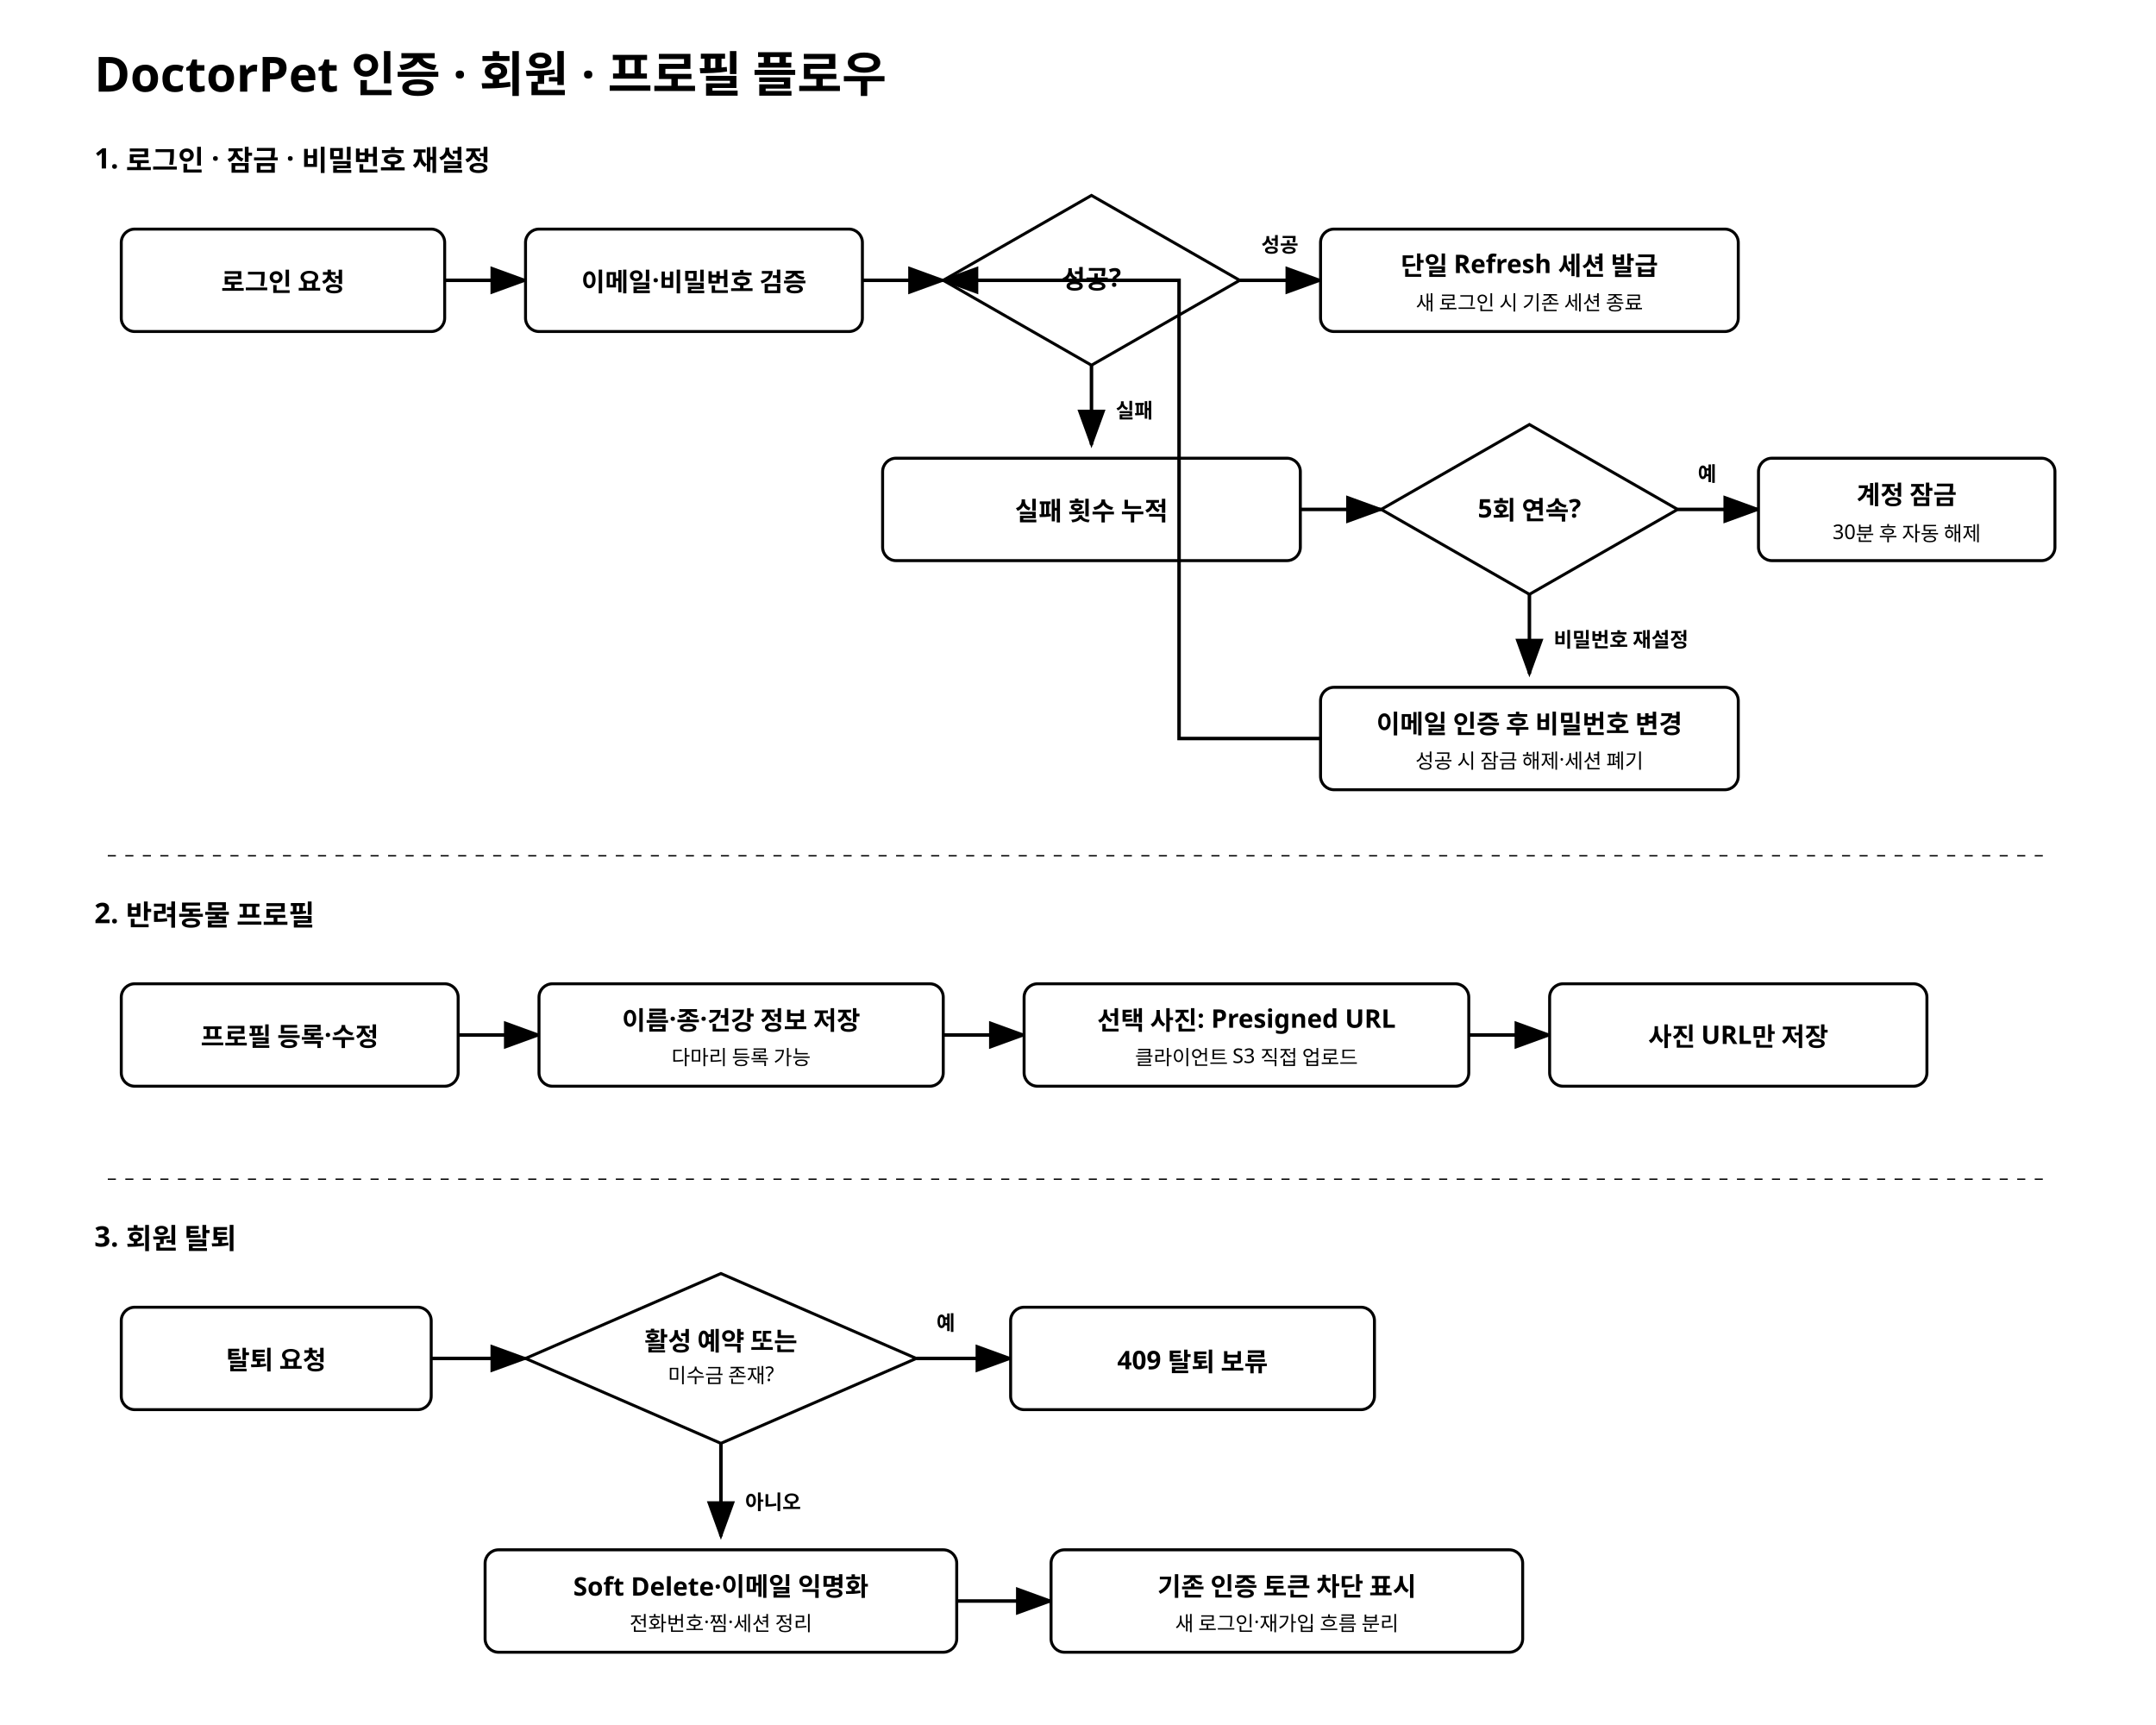
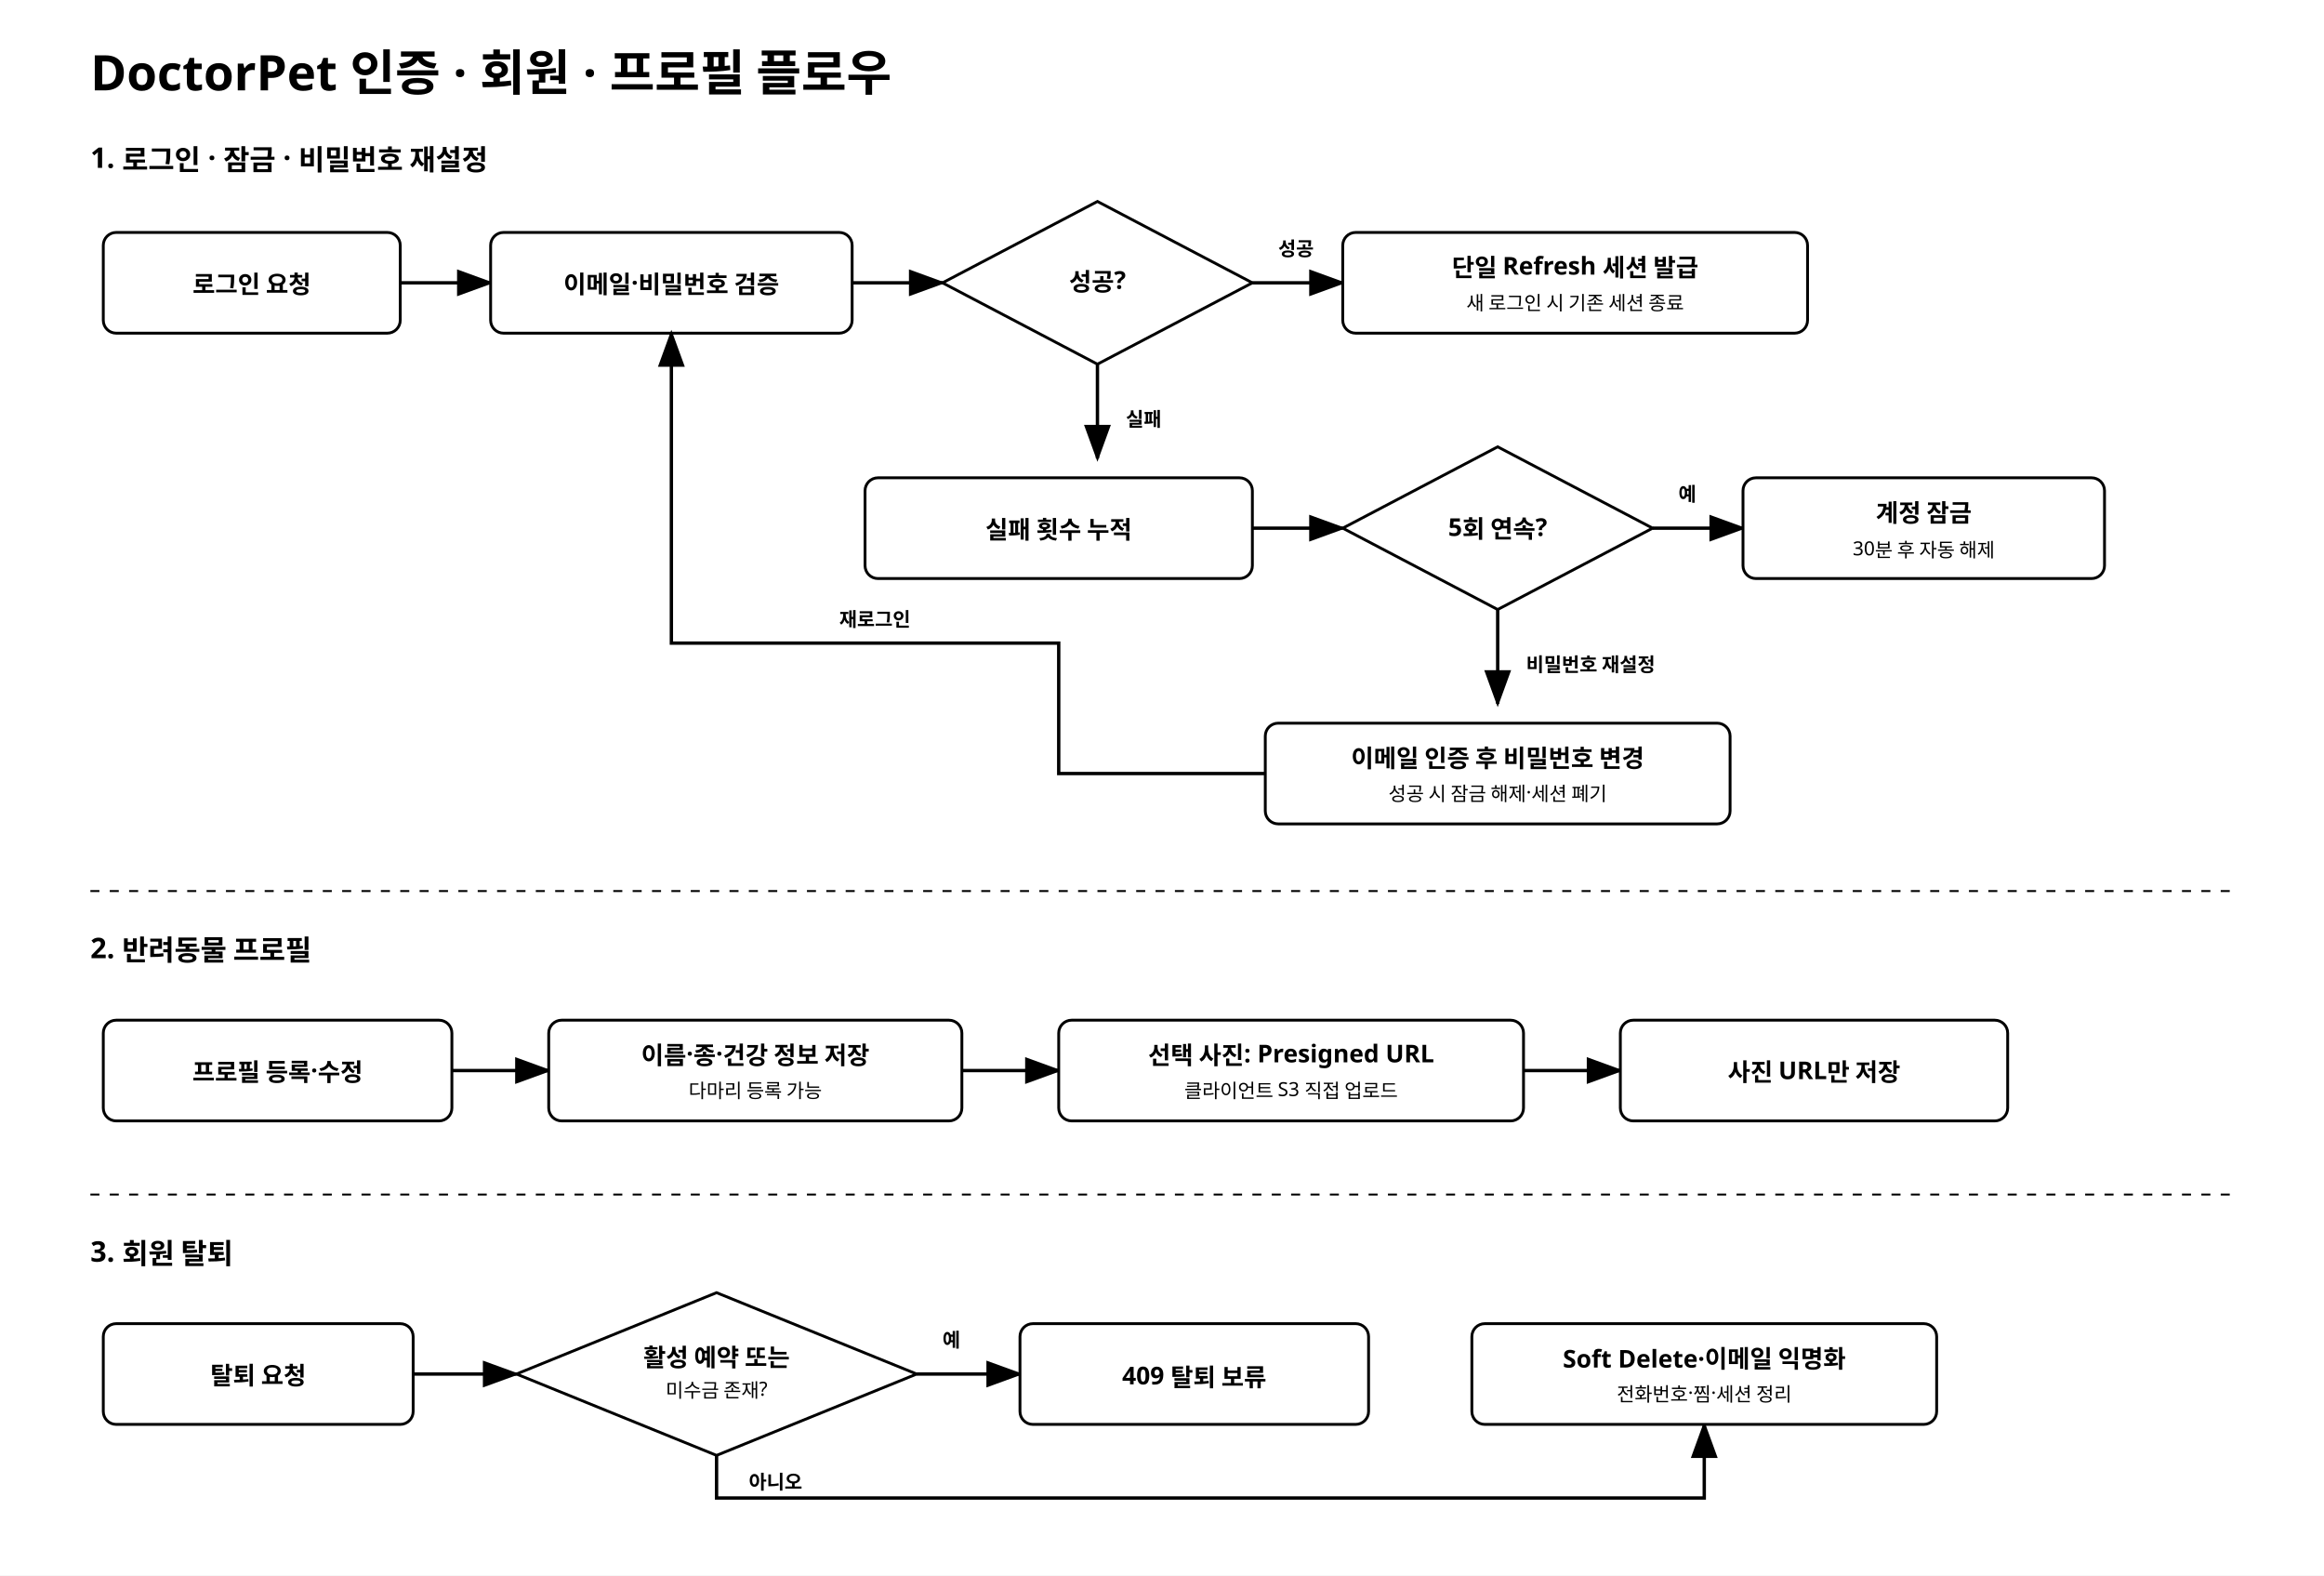
- <svg xmlns="http://www.w3.org/2000/svg" width="1600" height="1280" viewBox="0 0 1600 1280" role="img" aria-labelledby="title desc">
+ <svg xmlns="http://www.w3.org/2000/svg" width="1800" height="1220" viewBox="0 0 1800 1220" role="img" aria-labelledby="title desc">
  <defs>
-     <style>.t{font:700 36px 'Malgun Gothic',sans-serif}.h{font:700 21px 'Malgun Gothic',sans-serif}.n{font:600 19px 'Malgun Gothic',sans-serif;text-anchor:middle}.s{font:500 15px 'Malgun Gothic',sans-serif;text-anchor:middle}.l{font:600 15px 'Malgun Gothic',sans-serif}.b{fill:#fff;stroke:#000;stroke-width:2.2}.d{fill:#fff;stroke:#000;stroke-width:2.2}.e{fill:none;stroke:#000;stroke-width:2.6;marker-end:url(#a)}.x{stroke:#000;stroke-dasharray:6 7}</style>
-     <marker id="a" markerWidth="11" markerHeight="11" refX="10" refY="4" orient="auto">
+     <style>.title{font:700 38px 'Malgun Gothic',sans-serif}.head{font:700 22px 'Malgun Gothic',sans-serif}.node{font:600 19px 'Malgun Gothic',sans-serif;text-anchor:middle}.sub{font:500 15px 'Malgun Gothic',sans-serif;text-anchor:middle}.label{font:600 15px 'Malgun Gothic',sans-serif}.box{fill:#fff;stroke:#000;stroke-width:2.2}.line{fill:none;stroke:#000;stroke-width:2.6;marker-end:url(#arrow)}.sep{stroke:#000;stroke-width:1.5;stroke-dasharray:7 8}</style>
+     <marker id="arrow" markerWidth="11" markerHeight="11" refX="10" refY="4" orient="auto">
      <path d="M0 0L11 4L0 8Z" />
    </marker>
  </defs>
-   <rect width="1600" height="1280" fill="#fff" />
-   <text x="70" y="68" class="t">DoctorPet 인증 · 회원 · 프로필 플로우</text>
-   <text x="70" y="125" class="h">1. 로그인 · 잠금 · 비밀번호 재설정</text>
-   <rect x="90" y="170" width="240" height="76" rx="10" class="b" />
-   <text x="210" y="216" class="n">로그인 요청</text>
-   <path d="M330 208H390" class="e" />
-   <rect x="390" y="170" width="250" height="76" rx="10" class="b" />
-   <text x="515" y="216" class="n">이메일·비밀번호 검증</text>
-   <path d="M640 208H700" class="e" />
-   <polygon points="810,145 920,208 810,271 700,208" class="d" />
-   <text x="810" y="214" class="n">성공?</text>
-   <path d="M920 208H980" class="e" />
-   <text x="936" y="187" class="l">성공</text>
-   <rect x="980" y="170" width="310" height="76" rx="10" class="b" />
-   <text x="1135" y="204" class="n">단일 Refresh 세션 발급</text>
-   <text x="1135" y="230" class="s">새 로그인 시 기존 세션 종료</text>
-   <path d="M810 271V330" class="e" />
-   <text x="828" y="310" class="l">실패</text>
-   <rect x="655" y="340" width="310" height="76" rx="10" class="b" />
-   <text x="810" y="386" class="n">실패 횟수 누적</text>
-   <path d="M965 378H1025" class="e" />
-   <polygon points="1135,315 1245,378 1135,441 1025,378" class="d" />
-   <text x="1135" y="384" class="n">5회 연속?</text>
-   <path d="M1245 378H1305" class="e" />
-   <text x="1260" y="357" class="l">예</text>
-   <rect x="1305" y="340" width="220" height="76" rx="10" class="b" />
-   <text x="1415" y="374" class="n">계정 잠금</text>
-   <text x="1415" y="400" class="s">30분 후 자동 해제</text>
-   <path d="M1135 441V500" class="e" />
-   <text x="1153" y="480" class="l">비밀번호 재설정</text>
-   <rect x="980" y="510" width="310" height="76" rx="10" class="b" />
-   <text x="1135" y="544" class="n">이메일 인증 후 비밀번호 변경</text>
-   <text x="1135" y="570" class="s">성공 시 잠금 해제·세션 폐기</text>
-   <path d="M980 548H875V208H700" class="e" />
-   <path d="M80 635H1520" class="x" />
-   <text x="70" y="685" class="h">2. 반려동물 프로필</text>
-   <rect x="90" y="730" width="250" height="76" rx="10" class="b" />
-   <text x="215" y="776" class="n">프로필 등록·수정</text>
-   <path d="M340 768H400" class="e" />
-   <rect x="400" y="730" width="300" height="76" rx="10" class="b" />
-   <text x="550" y="764" class="n">이름·종·건강 정보 저장</text>
-   <text x="550" y="790" class="s">다마리 등록 가능</text>
-   <path d="M700 768H760" class="e" />
-   <rect x="760" y="730" width="330" height="76" rx="10" class="b" />
-   <text x="925" y="764" class="n">선택 사진: Presigned URL</text>
-   <text x="925" y="790" class="s">클라이언트 S3 직접 업로드</text>
-   <path d="M1090 768H1150" class="e" />
-   <rect x="1150" y="730" width="280" height="76" rx="10" class="b" />
-   <text x="1290" y="776" class="n">사진 URL만 저장</text>
-   <path d="M80 875H1520" class="x" />
-   <text x="70" y="925" class="h">3. 회원 탈퇴</text>
-   <rect x="90" y="970" width="230" height="76" rx="10" class="b" />
-   <text x="205" y="1016" class="n">탈퇴 요청</text>
-   <path d="M320 1008H390" class="e" />
-   <polygon points="535,945 680,1008 535,1071 390,1008" class="d" />
-   <text x="535" y="1002" class="n">활성 예약 또는</text>
-   <text x="535" y="1026" class="s">미수금 존재?</text>
-   <path d="M680 1008H750" class="e" />
-   <text x="695" y="987" class="l">예</text>
-   <rect x="750" y="970" width="270" height="76" rx="10" class="b" />
-   <text x="885" y="1016" class="n">409 탈퇴 보류</text>
-   <path d="M535 1071V1140" class="e" />
-   <text x="553" y="1120" class="l">아니오</text>
-   <rect x="360" y="1150" width="350" height="76" rx="10" class="b" />
-   <text x="535" y="1184" class="n">Soft Delete·이메일 익명화</text>
-   <text x="535" y="1210" class="s">전화번호·찜·세션 정리</text>
-   <path d="M710 1188H780" class="e" />
-   <rect x="780" y="1150" width="350" height="76" rx="10" class="b" />
-   <text x="955" y="1184" class="n">기존 인증 토큰 차단 표시</text>
-   <text x="955" y="1210" class="s">새 로그인·재가입 흐름 분리</text>
+   <rect width="1800" height="1220" fill="#fff" />
+   <text x="70" y="70" class="title">DoctorPet 인증 · 회원 · 프로필 플로우</text>
+   <text x="70" y="130" class="head">1. 로그인 · 잠금 · 비밀번호 재설정</text>
+   <rect x="80" y="180" width="230" height="78" rx="10" class="box" />
+   <text x="195" y="227" class="node">로그인 요청</text>
+   <path d="M310 219H380" class="line" />
+   <rect x="380" y="180" width="280" height="78" rx="10" class="box" />
+   <text x="520" y="227" class="node">이메일·비밀번호 검증</text>
+   <path d="M660 219H730" class="line" />
+   <polygon points="850,156 970,219 850,282 730,219" class="box" />
+   <text x="850" y="225" class="node">성공?</text>
+   <path d="M970 219H1040" class="line" />
+   <text x="990" y="198" class="label">성공</text>
+   <rect x="1040" y="180" width="360" height="78" rx="10" class="box" />
+   <text x="1220" y="214" class="node">단일 Refresh 세션 발급</text>
+   <text x="1220" y="240" class="sub">새 로그인 시 기존 세션 종료</text>
+   <path d="M850 282V355" class="line" />
+   <text x="872" y="330" class="label">실패</text>
+   <rect x="670" y="370" width="300" height="78" rx="10" class="box" />
+   <text x="820" y="417" class="node">실패 횟수 누적</text>
+   <path d="M970 409H1040" class="line" />
+   <polygon points="1160,346 1280,409 1160,472 1040,409" class="box" />
+   <text x="1160" y="415" class="node">5회 연속?</text>
+   <path d="M1280 409H1350" class="line" />
+   <text x="1300" y="388" class="label">예</text>
+   <rect x="1350" y="370" width="280" height="78" rx="10" class="box" />
+   <text x="1490" y="404" class="node">계정 잠금</text>
+   <text x="1490" y="430" class="sub">30분 후 자동 해제</text>
+   <path d="M1160 472V545" class="line" />
+   <text x="1182" y="520" class="label">비밀번호 재설정</text>
+   <rect x="980" y="560" width="360" height="78" rx="10" class="box" />
+   <text x="1160" y="594" class="node">이메일 인증 후 비밀번호 변경</text>
+   <text x="1160" y="620" class="sub">성공 시 잠금 해제·세션 폐기</text>
+   <path d="M980 599H820V498H520V258" class="line" />
+   <text x="650" y="485" class="label">재로그인</text>
+   <path d="M70 690H1730" class="sep" />
+   <text x="70" y="742" class="head">2. 반려동물 프로필</text>
+   <rect x="80" y="790" width="270" height="78" rx="10" class="box" />
+   <text x="215" y="837" class="node">프로필 등록·수정</text>
+   <path d="M350 829H425" class="line" />
+   <rect x="425" y="790" width="320" height="78" rx="10" class="box" />
+   <text x="585" y="824" class="node">이름·종·건강 정보 저장</text>
+   <text x="585" y="850" class="sub">다마리 등록 가능</text>
+   <path d="M745 829H820" class="line" />
+   <rect x="820" y="790" width="360" height="78" rx="10" class="box" />
+   <text x="1000" y="824" class="node">선택 사진: Presigned URL</text>
+   <text x="1000" y="850" class="sub">클라이언트 S3 직접 업로드</text>
+   <path d="M1180 829H1255" class="line" />
+   <rect x="1255" y="790" width="300" height="78" rx="10" class="box" />
+   <text x="1405" y="837" class="node">사진 URL만 저장</text>
+   <path d="M70 925H1730" class="sep" />
+   <text x="70" y="977" class="head">3. 회원 탈퇴</text>
+   <rect x="80" y="1025" width="240" height="78" rx="10" class="box" />
+   <text x="200" y="1072" class="node">탈퇴 요청</text>
+   <path d="M320 1064H400" class="line" />
+   <polygon points="555,1001 710,1064 555,1127 400,1064" class="box" />
+   <text x="555" y="1058" class="node">활성 예약 또는</text>
+   <text x="555" y="1082" class="sub">미수금 존재?</text>
+   <path d="M710 1064H790" class="line" />
+   <text x="730" y="1043" class="label">예</text>
+   <rect x="790" y="1025" width="270" height="78" rx="10" class="box" />
+   <text x="925" y="1072" class="node">409 탈퇴 보류</text>
+   <path d="M555 1127V1160H1320V1103" class="line" />
+   <text x="580" y="1153" class="label">아니오</text>
+   <rect x="1140" y="1025" width="360" height="78" rx="10" class="box" />
+   <text x="1320" y="1059" class="node">Soft Delete·이메일 익명화</text>
+   <text x="1320" y="1085" class="sub">전화번호·찜·세션 정리</text>
</svg>
